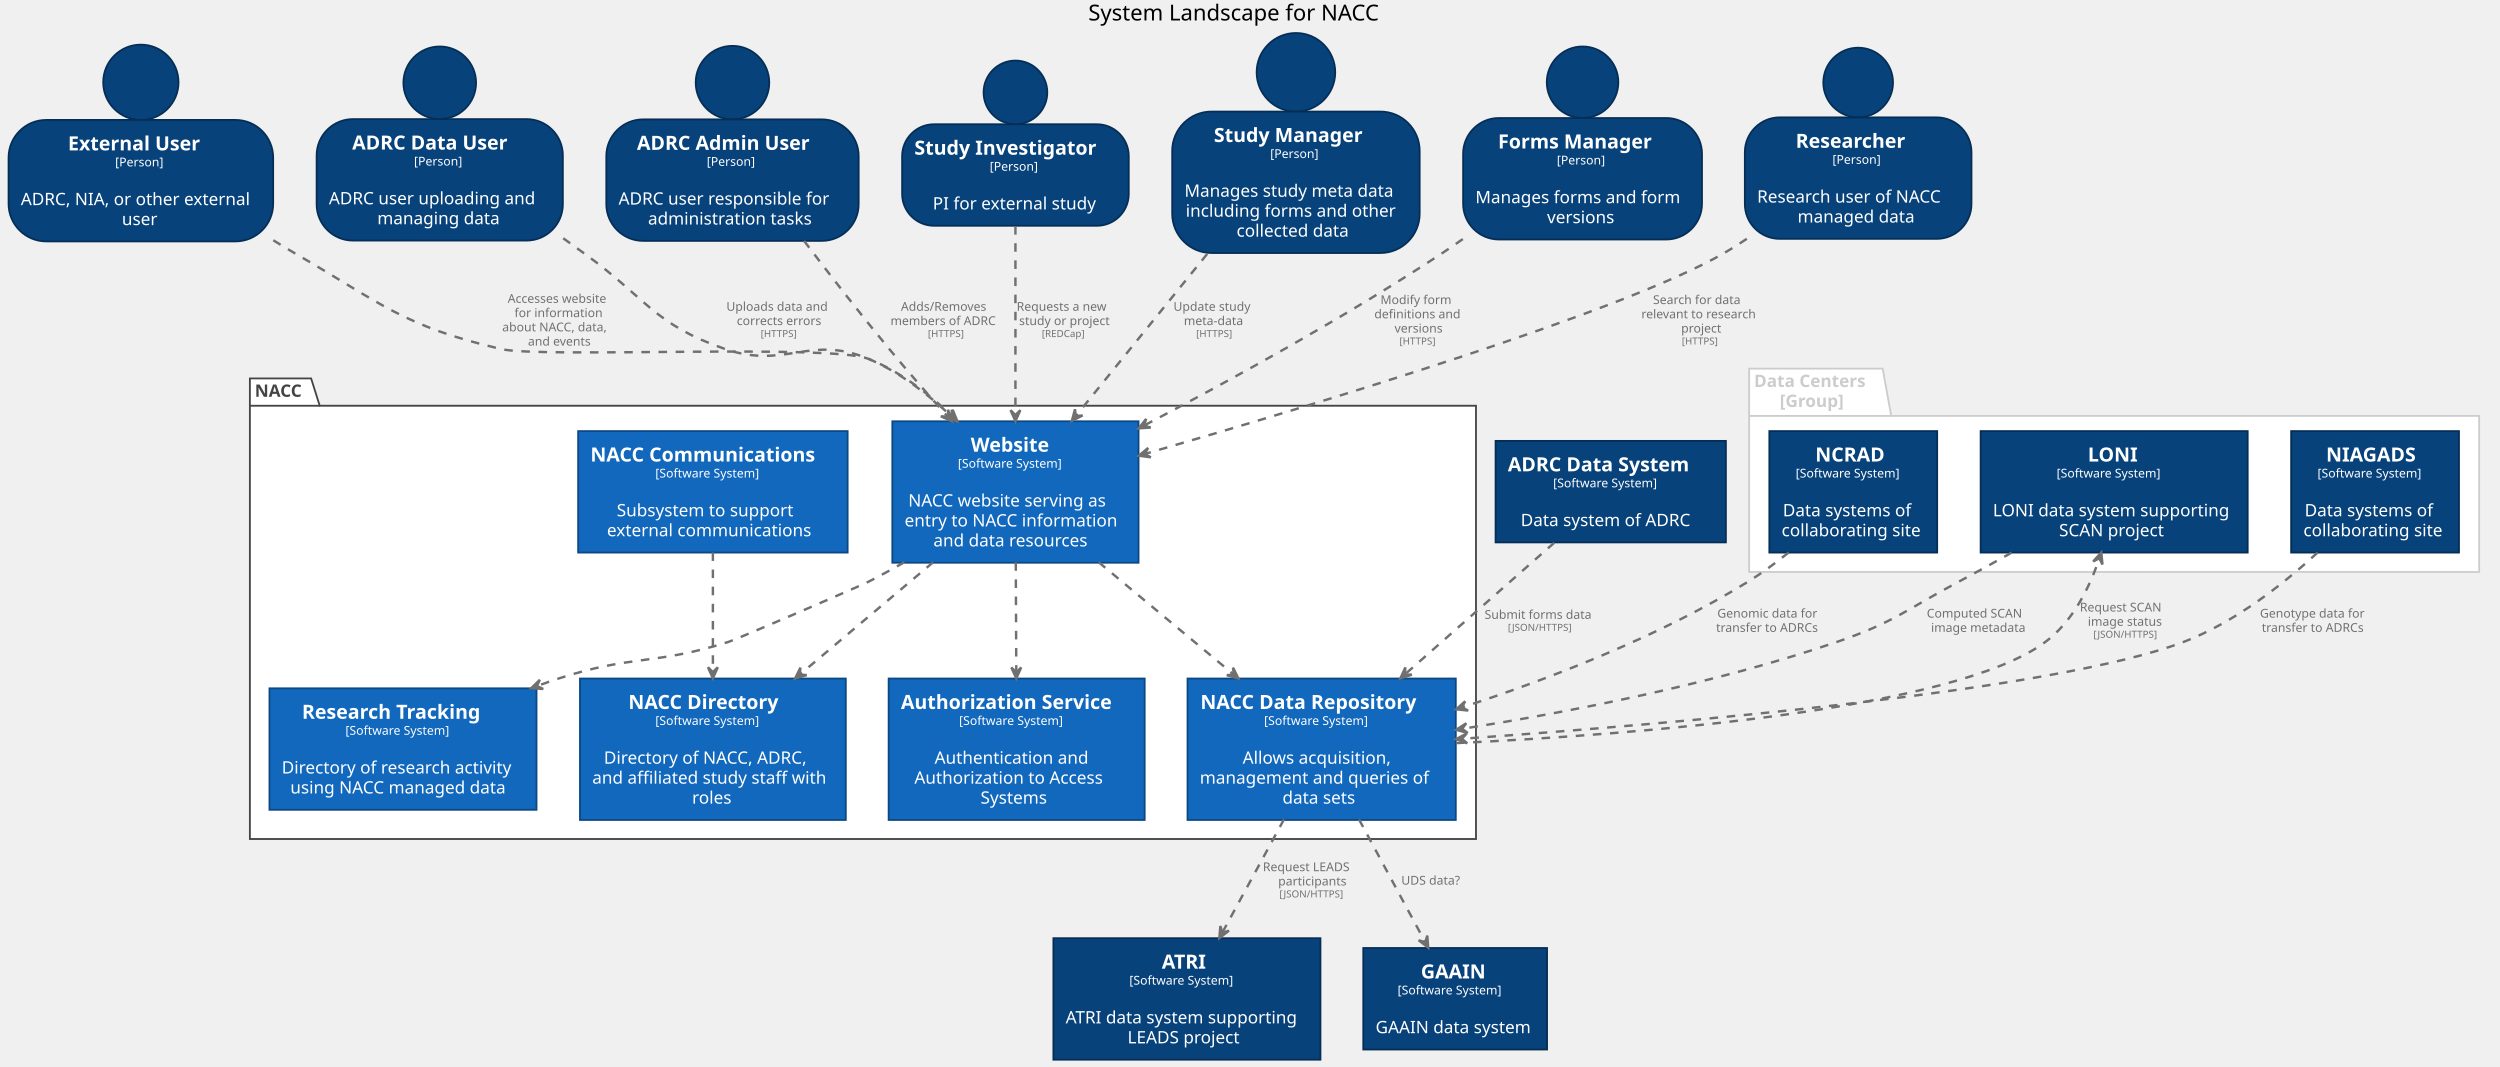
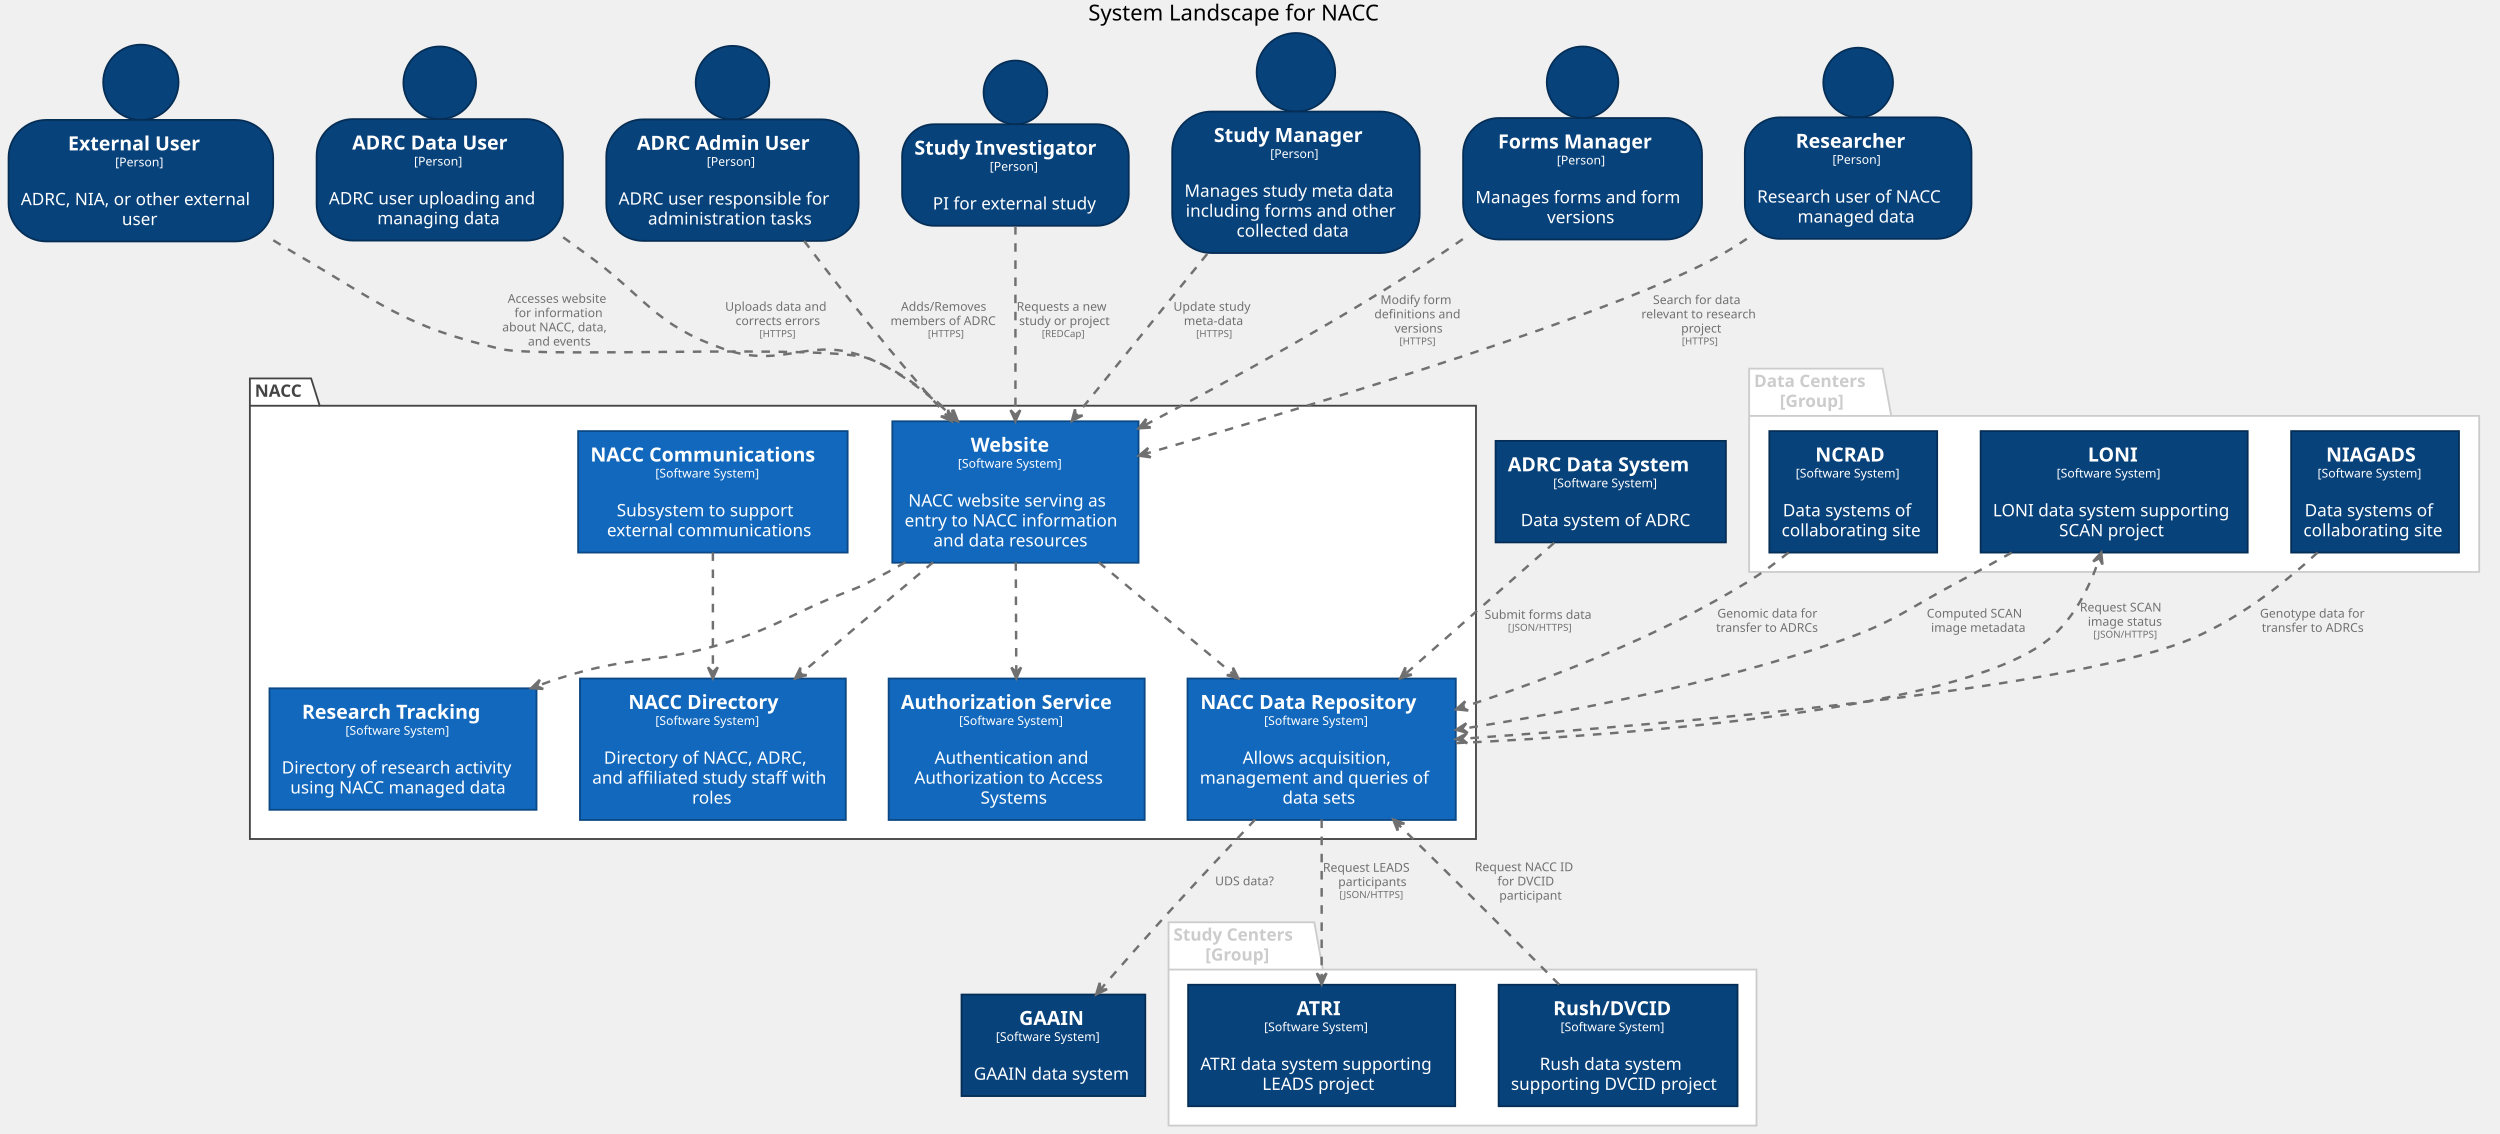
- <svg xmlns="http://www.w3.org/2000/svg" contentScriptType="application/ecmascript" contentStyleType="text/css" height="871px" preserveAspectRatio="none" style="width:2041px;height:871px;background:#FFFFFF;" version="1.1" viewBox="0 0 2041 871" width="2041px" zoomAndPan="magnify">
+ <svg xmlns="http://www.w3.org/2000/svg" contentScriptType="application/ecmascript" contentStyleType="text/css" height="925px" preserveAspectRatio="none" style="width:2041px;height:925px;background:#FFFFFF;" version="1.1" viewBox="0 0 2041 925" width="2041px" zoomAndPan="magnify">
  <defs />
  <g>
    <text fill="#000000" font-family="sans-serif" font-size="18" lengthAdjust="spacing" textLength="251" x="888.5" y="16.708">System Landscape for NACC</text>
    <polygon fill="#FFFFFF" points="204,308.953,254,308.953,261,331.25,1205,331.25,1205,684.953,204,684.953,204,308.953" style="stroke:#444444;stroke-width:1.5;" />
    <line style="stroke:#444444;stroke-width:1.5;" x1="204" x2="261" y1="331.25" y2="331.25" />
    <text fill="#444444" font-family="sans-serif" font-size="14" font-weight="bold" lengthAdjust="spacing" textLength="44" x="208" y="323.948">NACC</text>
    <polygon fill="#FFFFFF" points="1428,300.953,1537,300.953,1544,339.547,2024,339.547,2024,466.953,1428,466.953,1428,300.953" style="stroke:#CCCCCC;stroke-width:1.5;" />
    <line style="stroke:#CCCCCC;stroke-width:1.5;" x1="1428" x2="1544" y1="339.547" y2="339.547" />
    <text fill="#CCCCCC" font-family="sans-serif" font-size="14" font-weight="bold" lengthAdjust="spacing" textLength="103" x="1432" y="315.948">Data Centers</text>
    <text fill="#CCCCCC" font-family="sans-serif" font-size="14" font-weight="bold" lengthAdjust="spacing" textLength="61" x="1453" y="332.245">[Group]</text>
+     <polygon fill="#FFFFFF" points="954,752.953,1073,752.953,1080,791.547,1434,791.547,1434,918.953,954,918.953,954,752.953" style="stroke:#CCCCCC;stroke-width:1.5;" />
+     <line style="stroke:#CCCCCC;stroke-width:1.5;" x1="954" x2="1080" y1="791.547" y2="791.547" />
+     <text fill="#CCCCCC" font-family="sans-serif" font-size="14" font-weight="bold" lengthAdjust="spacing" textLength="113" x="958" y="767.948">Study Centers</text>
+     <text fill="#CCCCCC" font-family="sans-serif" font-size="14" font-weight="bold" lengthAdjust="spacing" textLength="61" x="984" y="784.245">[Group]</text>
    <rect fill="#1168BD" height="115.453" style="stroke:#0B4884;stroke-width:1.5;" width="209" x="725.5" y="553.953" />
    <text fill="#FFFFFF" font-family="sans-serif" font-size="16" font-weight="bold" lengthAdjust="spacing" textLength="189" x="735.5" y="578.805">Authorization Service</text>
    <text fill="#FFFFFF" font-family="sans-serif" font-size="10" lengthAdjust="spacing" textLength="94" x="783" y="591.86">[Software System]</text>
    <text fill="#FFFFFF" font-family="sans-serif" font-size="14" lengthAdjust="spacing" textLength="0" x="832" y="607.214" />
    <text fill="#FFFFFF" font-family="sans-serif" font-size="14" lengthAdjust="spacing" textLength="130" x="763" y="623.511">Authentication and</text>
    <text fill="#FFFFFF" font-family="sans-serif" font-size="14" lengthAdjust="spacing" textLength="163" x="746.5" y="639.808">Authorization to Access</text>
    <text fill="#FFFFFF" font-family="sans-serif" font-size="14" lengthAdjust="spacing" textLength="59" x="800.5" y="656.105">Systems</text>
    <rect fill="#1168BD" height="115.453" style="stroke:#0B4884;stroke-width:1.5;" width="219" x="969.5" y="553.953" />
    <text fill="#FFFFFF" font-family="sans-serif" font-size="16" font-weight="bold" lengthAdjust="spacing" textLength="198" x="980" y="578.805">NACC Data Repository</text>
    <text fill="#FFFFFF" font-family="sans-serif" font-size="10" lengthAdjust="spacing" textLength="94" x="1032" y="591.86">[Software System]</text>
    <text fill="#FFFFFF" font-family="sans-serif" font-size="14" lengthAdjust="spacing" textLength="0" x="1081" y="607.214" />
    <text fill="#FFFFFF" font-family="sans-serif" font-size="14" lengthAdjust="spacing" textLength="125" x="1014.5" y="623.511">Allows acquisition,</text>
    <text fill="#FFFFFF" font-family="sans-serif" font-size="14" lengthAdjust="spacing" textLength="195" x="979.5" y="639.808">management and queries of</text>
    <text fill="#FFFFFF" font-family="sans-serif" font-size="14" lengthAdjust="spacing" textLength="64" x="1047" y="656.105">data sets</text>
    <rect fill="#1168BD" height="115.453" style="stroke:#0B4884;stroke-width:1.5;" width="217" x="473.5" y="553.953" />
    <text fill="#FFFFFF" font-family="sans-serif" font-size="16" font-weight="bold" lengthAdjust="spacing" textLength="138" x="513" y="578.805">NACC Directory</text>
    <text fill="#FFFFFF" font-family="sans-serif" font-size="10" lengthAdjust="spacing" textLength="94" x="535" y="591.86">[Software System]</text>
    <text fill="#FFFFFF" font-family="sans-serif" font-size="14" lengthAdjust="spacing" textLength="0" x="584" y="607.214" />
    <text fill="#FFFFFF" font-family="sans-serif" font-size="14" lengthAdjust="spacing" textLength="174" x="493" y="623.511">Directory of NACC, ADRC,</text>
    <text fill="#FFFFFF" font-family="sans-serif" font-size="14" lengthAdjust="spacing" textLength="193" x="483.5" y="639.808">and affiliated study staff with</text>
    <text fill="#FFFFFF" font-family="sans-serif" font-size="14" lengthAdjust="spacing" textLength="34" x="565" y="656.105">roles</text>
    <rect fill="#1168BD" height="99.156" style="stroke:#0B4884;stroke-width:1.5;" width="220" x="472" y="351.953" />
    <text fill="#FFFFFF" font-family="sans-serif" font-size="16" font-weight="bold" lengthAdjust="spacing" textLength="200" x="482" y="376.805">NACC Communications</text>
    <text fill="#FFFFFF" font-family="sans-serif" font-size="10" lengthAdjust="spacing" textLength="94" x="535" y="389.86">[Software System]</text>
    <text fill="#FFFFFF" font-family="sans-serif" font-size="14" lengthAdjust="spacing" textLength="0" x="584" y="405.214" />
    <text fill="#FFFFFF" font-family="sans-serif" font-size="14" lengthAdjust="spacing" textLength="153" x="503.5" y="421.511">Subsystem to support</text>
    <text fill="#FFFFFF" font-family="sans-serif" font-size="14" lengthAdjust="spacing" textLength="173" x="495.5" y="437.808">external communications</text>
    <rect fill="#1168BD" height="99.156" style="stroke:#0B4884;stroke-width:1.5;" width="218" x="220" y="561.953" />
    <text fill="#FFFFFF" font-family="sans-serif" font-size="16" font-weight="bold" lengthAdjust="spacing" textLength="165" x="246.5" y="586.805">Research Tracking</text>
    <text fill="#FFFFFF" font-family="sans-serif" font-size="10" lengthAdjust="spacing" textLength="94" x="282" y="599.86">[Software System]</text>
    <text fill="#FFFFFF" font-family="sans-serif" font-size="14" lengthAdjust="spacing" textLength="0" x="331" y="615.214" />
    <text fill="#FFFFFF" font-family="sans-serif" font-size="14" lengthAdjust="spacing" textLength="194" x="230" y="631.511">Directory of research activity</text>
    <text fill="#FFFFFF" font-family="sans-serif" font-size="14" lengthAdjust="spacing" textLength="184" x="237" y="647.808">using NACC managed data</text>
    <rect fill="#1168BD" height="115.453" style="stroke:#0B4884;stroke-width:1.5;" width="201" x="728.5" y="343.953" />
    <text fill="#FFFFFF" font-family="sans-serif" font-size="16" font-weight="bold" lengthAdjust="spacing" textLength="73" x="792.5" y="368.805">Website</text>
    <text fill="#FFFFFF" font-family="sans-serif" font-size="10" lengthAdjust="spacing" textLength="94" x="782" y="381.86">[Software System]</text>
    <text fill="#FFFFFF" font-family="sans-serif" font-size="14" lengthAdjust="spacing" textLength="0" x="831" y="397.214" />
    <text fill="#FFFFFF" font-family="sans-serif" font-size="14" lengthAdjust="spacing" textLength="171" x="741.5" y="413.511">NACC website serving as</text>
    <text fill="#FFFFFF" font-family="sans-serif" font-size="14" lengthAdjust="spacing" textLength="177" x="738.5" y="429.808">entry to NACC information</text>
    <text fill="#FFFFFF" font-family="sans-serif" font-size="14" lengthAdjust="spacing" textLength="134" x="762" y="446.104">and data resources</text>
    <rect fill="#08427B" height="99.156" style="stroke:#052E56;stroke-width:1.5;" width="137" x="1444.5" y="351.953" />
    <text fill="#FFFFFF" font-family="sans-serif" font-size="16" font-weight="bold" lengthAdjust="spacing" textLength="62" x="1482" y="376.805">NCRAD</text>
    <text fill="#FFFFFF" font-family="sans-serif" font-size="10" lengthAdjust="spacing" textLength="94" x="1466" y="389.86">[Software System]</text>
    <text fill="#FFFFFF" font-family="sans-serif" font-size="14" lengthAdjust="spacing" textLength="0" x="1515" y="405.214" />
    <text fill="#FFFFFF" font-family="sans-serif" font-size="14" lengthAdjust="spacing" textLength="111" x="1455.5" y="421.511">Data systems of</text>
    <text fill="#FFFFFF" font-family="sans-serif" font-size="14" lengthAdjust="spacing" textLength="117" x="1454.5" y="437.808">collaborating site</text>
    <rect fill="#08427B" height="99.156" style="stroke:#052E56;stroke-width:1.5;" width="137" x="1870.5" y="351.953" />
    <text fill="#FFFFFF" font-family="sans-serif" font-size="16" font-weight="bold" lengthAdjust="spacing" textLength="80" x="1899" y="376.805">NIAGADS</text>
    <text fill="#FFFFFF" font-family="sans-serif" font-size="10" lengthAdjust="spacing" textLength="94" x="1892" y="389.86">[Software System]</text>
    <text fill="#FFFFFF" font-family="sans-serif" font-size="14" lengthAdjust="spacing" textLength="0" x="1941" y="405.214" />
    <text fill="#FFFFFF" font-family="sans-serif" font-size="14" lengthAdjust="spacing" textLength="111" x="1881.5" y="421.511">Data systems of</text>
    <text fill="#FFFFFF" font-family="sans-serif" font-size="14" lengthAdjust="spacing" textLength="117" x="1880.5" y="437.808">collaborating site</text>
    <rect fill="#08427B" height="99.156" style="stroke:#052E56;stroke-width:1.5;" width="218" x="1617" y="351.953" />
    <text fill="#FFFFFF" font-family="sans-serif" font-size="16" font-weight="bold" lengthAdjust="spacing" textLength="43" x="1704.5" y="376.805">LONI</text>
    <text fill="#FFFFFF" font-family="sans-serif" font-size="10" lengthAdjust="spacing" textLength="94" x="1679" y="389.86">[Software System]</text>
    <text fill="#FFFFFF" font-family="sans-serif" font-size="14" lengthAdjust="spacing" textLength="0" x="1728" y="405.214" />
    <text fill="#FFFFFF" font-family="sans-serif" font-size="14" lengthAdjust="spacing" textLength="198" x="1627" y="421.511">LONI data system supporting</text>
    <text fill="#FFFFFF" font-family="sans-serif" font-size="14" lengthAdjust="spacing" textLength="90" x="1681" y="437.808">SCAN project</text>
-     <rect fill="#08427B" height="99.156" style="stroke:#052E56;stroke-width:1.5;" width="218" x="860" y="765.953" />
-     <text fill="#FFFFFF" font-family="sans-serif" font-size="16" font-weight="bold" lengthAdjust="spacing" textLength="41" x="948.5" y="790.805">ATRI</text>
-     <text fill="#FFFFFF" font-family="sans-serif" font-size="10" lengthAdjust="spacing" textLength="94" x="922" y="803.86">[Software System]</text>
-     <text fill="#FFFFFF" font-family="sans-serif" font-size="14" lengthAdjust="spacing" textLength="0" x="971" y="819.214" />
-     <text fill="#FFFFFF" font-family="sans-serif" font-size="14" lengthAdjust="spacing" textLength="198" x="870" y="835.511">ATRI data system supporting</text>
-     <text fill="#FFFFFF" font-family="sans-serif" font-size="14" lengthAdjust="spacing" textLength="97" x="920.5" y="851.808">LEADS project</text>
-     <rect fill="#08427B" height="82.859" style="stroke:#052E56;stroke-width:1.5;" width="150" x="1113" y="773.953" />
-     <text fill="#FFFFFF" font-family="sans-serif" font-size="16" font-weight="bold" lengthAdjust="spacing" textLength="56" x="1160" y="798.805">GAAIN</text>
-     <text fill="#FFFFFF" font-family="sans-serif" font-size="10" lengthAdjust="spacing" textLength="94" x="1141" y="811.86">[Software System]</text>
-     <text fill="#FFFFFF" font-family="sans-serif" font-size="14" lengthAdjust="spacing" textLength="0" x="1190" y="827.214" />
-     <text fill="#FFFFFF" font-family="sans-serif" font-size="14" lengthAdjust="spacing" textLength="130" x="1123" y="843.511">GAAIN data system</text>
+     <rect fill="#08427B" height="99.156" style="stroke:#052E56;stroke-width:1.5;" width="218" x="970" y="803.953" />
+     <text fill="#FFFFFF" font-family="sans-serif" font-size="16" font-weight="bold" lengthAdjust="spacing" textLength="41" x="1058.5" y="828.805">ATRI</text>
+     <text fill="#FFFFFF" font-family="sans-serif" font-size="10" lengthAdjust="spacing" textLength="94" x="1032" y="841.86">[Software System]</text>
+     <text fill="#FFFFFF" font-family="sans-serif" font-size="14" lengthAdjust="spacing" textLength="0" x="1081" y="857.214" />
+     <text fill="#FFFFFF" font-family="sans-serif" font-size="14" lengthAdjust="spacing" textLength="198" x="980" y="873.511">ATRI data system supporting</text>
+     <text fill="#FFFFFF" font-family="sans-serif" font-size="14" lengthAdjust="spacing" textLength="97" x="1030.5" y="889.808">LEADS project</text>
+     <rect fill="#08427B" height="99.156" style="stroke:#052E56;stroke-width:1.5;" width="195" x="1223.5" y="803.953" />
+     <text fill="#FFFFFF" font-family="sans-serif" font-size="16" font-weight="bold" lengthAdjust="spacing" textLength="106" x="1268" y="828.805">Rush/DVCID</text>
+     <text fill="#FFFFFF" font-family="sans-serif" font-size="10" lengthAdjust="spacing" textLength="94" x="1274" y="841.86">[Software System]</text>
+     <text fill="#FFFFFF" font-family="sans-serif" font-size="14" lengthAdjust="spacing" textLength="0" x="1323" y="857.214" />
+     <text fill="#FFFFFF" font-family="sans-serif" font-size="14" lengthAdjust="spacing" textLength="124" x="1257" y="873.511">Rush data system</text>
+     <text fill="#FFFFFF" font-family="sans-serif" font-size="14" lengthAdjust="spacing" textLength="175" x="1233.5" y="889.808">supporting DVCID project</text>
+     <rect fill="#08427B" height="82.859" style="stroke:#052E56;stroke-width:1.5;" width="150" x="785" y="811.953" />
+     <text fill="#FFFFFF" font-family="sans-serif" font-size="16" font-weight="bold" lengthAdjust="spacing" textLength="56" x="832" y="836.805">GAAIN</text>
+     <text fill="#FFFFFF" font-family="sans-serif" font-size="10" lengthAdjust="spacing" textLength="94" x="813" y="849.86">[Software System]</text>
+     <text fill="#FFFFFF" font-family="sans-serif" font-size="14" lengthAdjust="spacing" textLength="0" x="862" y="865.214" />
+     <text fill="#FFFFFF" font-family="sans-serif" font-size="14" lengthAdjust="spacing" textLength="130" x="795" y="881.511">GAAIN data system</text>
    <ellipse cx="115" cy="67.186" fill="#08427B" rx="30.733" ry="30.733" style="stroke:#052E56;stroke-width:1.5;" />
    <rect fill="#08427B" height="99.156" rx="30.733" ry="30.733" style="stroke:#052E56;stroke-width:1.5;" width="216" x="7" y="97.919" />
    <text fill="#FFFFFF" font-family="sans-serif" font-size="16" font-weight="bold" lengthAdjust="spacing" textLength="119" x="55.5" y="122.771">External User</text>
    <text fill="#FFFFFF" font-family="sans-serif" font-size="10" lengthAdjust="spacing" textLength="42" x="94" y="135.827">[Person]</text>
    <text fill="#FFFFFF" font-family="sans-serif" font-size="14" lengthAdjust="spacing" textLength="0" x="117" y="151.18" />
    <text fill="#FFFFFF" font-family="sans-serif" font-size="14" lengthAdjust="spacing" textLength="192" x="17" y="167.477">ADRC, NIA, or other external</text>
    <text fill="#FFFFFF" font-family="sans-serif" font-size="14" lengthAdjust="spacing" textLength="31" x="99.5" y="183.774">user</text>
    <ellipse cx="359" cy="67.6" fill="#08427B" rx="29.647" ry="29.647" style="stroke:#052E56;stroke-width:1.5;" />
    <rect fill="#08427B" height="99.156" rx="29.647" ry="29.647" style="stroke:#052E56;stroke-width:1.5;" width="201" x="258.5" y="97.247" />
    <text fill="#FFFFFF" font-family="sans-serif" font-size="16" font-weight="bold" lengthAdjust="spacing" textLength="143" x="287.5" y="122.098">ADRC Data User</text>
    <text fill="#FFFFFF" font-family="sans-serif" font-size="10" lengthAdjust="spacing" textLength="42" x="338" y="135.154">[Person]</text>
    <text fill="#FFFFFF" font-family="sans-serif" font-size="14" lengthAdjust="spacing" textLength="0" x="361" y="150.507" />
    <text fill="#FFFFFF" font-family="sans-serif" font-size="14" lengthAdjust="spacing" textLength="177" x="268.5" y="166.804">ADRC user uploading and</text>
    <text fill="#FFFFFF" font-family="sans-serif" font-size="14" lengthAdjust="spacing" textLength="102" x="308" y="183.101">managing data</text>
    <ellipse cx="598" cy="67.466" fill="#08427B" rx="30.013" ry="30.013" style="stroke:#052E56;stroke-width:1.5;" />
    <rect fill="#08427B" height="99.156" rx="30.013" ry="30.013" style="stroke:#052E56;stroke-width:1.5;" width="206" x="495" y="97.48" />
    <text fill="#FFFFFF" font-family="sans-serif" font-size="16" font-weight="bold" lengthAdjust="spacing" textLength="156" x="520" y="122.331">ADRC Admin User</text>
    <text fill="#FFFFFF" font-family="sans-serif" font-size="10" lengthAdjust="spacing" textLength="42" x="577" y="135.387">[Person]</text>
    <text fill="#FFFFFF" font-family="sans-serif" font-size="14" lengthAdjust="spacing" textLength="0" x="600" y="150.74" />
    <text fill="#FFFFFF" font-family="sans-serif" font-size="14" lengthAdjust="spacing" textLength="182" x="505" y="167.037">ADRC user responsible for</text>
    <text fill="#FFFFFF" font-family="sans-serif" font-size="14" lengthAdjust="spacing" textLength="138" x="529" y="183.334">administration tasks</text>
    <ellipse cx="829" cy="75.453" fill="#08427B" rx="26" ry="26" style="stroke:#052E56;stroke-width:1.5;" />
    <rect fill="#08427B" height="82.859" rx="26" ry="26" style="stroke:#052E56;stroke-width:1.5;" width="185" x="736.5" y="101.453" />
    <text fill="#FFFFFF" font-family="sans-serif" font-size="16" font-weight="bold" lengthAdjust="spacing" textLength="165" x="746.5" y="126.305">Study Investigator</text>
    <text fill="#FFFFFF" font-family="sans-serif" font-size="10" lengthAdjust="spacing" textLength="42" x="808" y="139.361">[Person]</text>
    <text fill="#FFFFFF" font-family="sans-serif" font-size="14" lengthAdjust="spacing" textLength="0" x="831" y="154.714" />
    <text fill="#FFFFFF" font-family="sans-serif" font-size="14" lengthAdjust="spacing" textLength="135" x="761.5" y="171.011">PI for external study</text>
    <ellipse cx="1058" cy="59.023" fill="#08427B" rx="32.07" ry="32.07" style="stroke:#052E56;stroke-width:1.5;" />
    <rect fill="#08427B" height="115.453" rx="32.07" ry="32.07" style="stroke:#052E56;stroke-width:1.5;" width="202" x="957" y="91.093" />
    <text fill="#FFFFFF" font-family="sans-serif" font-size="16" font-weight="bold" lengthAdjust="spacing" textLength="134" x="991" y="115.945">Study Manager</text>
    <text fill="#FFFFFF" font-family="sans-serif" font-size="10" lengthAdjust="spacing" textLength="42" x="1037" y="129">[Person]</text>
    <text fill="#FFFFFF" font-family="sans-serif" font-size="14" lengthAdjust="spacing" textLength="0" x="1060" y="144.354" />
    <text fill="#FFFFFF" font-family="sans-serif" font-size="14" lengthAdjust="spacing" textLength="178" x="967" y="160.651">Manages study meta data</text>
    <text fill="#FFFFFF" font-family="sans-serif" font-size="14" lengthAdjust="spacing" textLength="176" x="968" y="176.947">including forms and other</text>
    <text fill="#FFFFFF" font-family="sans-serif" font-size="14" lengthAdjust="spacing" textLength="97" x="1009.5" y="193.244">collected data</text>
    <ellipse cx="1292" cy="67.154" fill="#08427B" rx="29.201" ry="29.201" style="stroke:#052E56;stroke-width:1.5;" />
    <rect fill="#08427B" height="99.156" rx="29.201" ry="29.201" style="stroke:#052E56;stroke-width:1.5;" width="195" x="1194.5" y="96.355" />
    <text fill="#FFFFFF" font-family="sans-serif" font-size="16" font-weight="bold" lengthAdjust="spacing" textLength="138" x="1223" y="121.207">Forms Manager</text>
    <text fill="#FFFFFF" font-family="sans-serif" font-size="10" lengthAdjust="spacing" textLength="42" x="1271" y="134.262">[Person]</text>
    <text fill="#FFFFFF" font-family="sans-serif" font-size="14" lengthAdjust="spacing" textLength="0" x="1294" y="149.616" />
    <text fill="#FFFFFF" font-family="sans-serif" font-size="14" lengthAdjust="spacing" textLength="171" x="1204.5" y="165.913">Manages forms and form</text>
    <text fill="#FFFFFF" font-family="sans-serif" font-size="14" lengthAdjust="spacing" textLength="58" x="1263" y="182.209">versions</text>
    <ellipse cx="1517" cy="67.395" fill="#08427B" rx="28.442" ry="28.442" style="stroke:#052E56;stroke-width:1.5;" />
    <rect fill="#08427B" height="99.156" rx="28.442" ry="28.442" style="stroke:#052E56;stroke-width:1.5;" width="185" x="1424.5" y="95.838" />
    <text fill="#FFFFFF" font-family="sans-serif" font-size="16" font-weight="bold" lengthAdjust="spacing" textLength="102" x="1466" y="120.689">Researcher</text>
    <text fill="#FFFFFF" font-family="sans-serif" font-size="10" lengthAdjust="spacing" textLength="42" x="1496" y="133.745">[Person]</text>
    <text fill="#FFFFFF" font-family="sans-serif" font-size="14" lengthAdjust="spacing" textLength="0" x="1519" y="149.099" />
    <text fill="#FFFFFF" font-family="sans-serif" font-size="14" lengthAdjust="spacing" textLength="161" x="1434.5" y="165.395">Research user of NACC</text>
    <text fill="#FFFFFF" font-family="sans-serif" font-size="14" lengthAdjust="spacing" textLength="99" x="1467.5" y="181.692">managed data</text>
    <rect fill="#08427B" height="82.859" style="stroke:#052E56;stroke-width:1.5;" width="188" x="1221" y="359.953" />
    <text fill="#FFFFFF" font-family="sans-serif" font-size="16" font-weight="bold" lengthAdjust="spacing" textLength="168" x="1231" y="384.805">ADRC Data System</text>
    <text fill="#FFFFFF" font-family="sans-serif" font-size="10" lengthAdjust="spacing" textLength="94" x="1268" y="397.86">[Software System]</text>
    <text fill="#FFFFFF" font-family="sans-serif" font-size="14" lengthAdjust="spacing" textLength="0" x="1317" y="413.214" />
    <text fill="#FFFFFF" font-family="sans-serif" font-size="14" lengthAdjust="spacing" textLength="147" x="1241.5" y="429.511">Data system of ADRC</text>
    <path d="M1642.36,451.123 C1627.98,459.233 1613.12,467.433 1599,474.953 C1555.66,498.023 1546.43,507.993 1500,523.953 C1399.16,558.623 1279.72,581.533 1193.86,595.023 " fill="none" id="LONI-to-NACCDataRepository" style="stroke:#707070;stroke-width:2.0;stroke-dasharray:7.0,7.0;" />
    <polygon fill="#707070" points="1188.77,595.813,1198.279,598.378,1193.71,595.042,1197.045,590.473,1188.77,595.813" style="stroke:#707070;stroke-width:2.0;" />
    <text fill="#707070" font-family="sans-serif" font-size="10" lengthAdjust="spacing" textLength="85" x="1573" y="504.235">Computed SCAN</text>
    <text fill="#707070" font-family="sans-serif" font-size="10" lengthAdjust="spacing" textLength="81" x="1576.5" y="515.876">image metadata</text>
    <path d="M1188.63,606.693 C1338.15,599.543 1595.94,579.343 1670,523.953 C1691.97,507.523 1705.59,480.383 1713.89,455.923 " fill="none" id="NACCDataRepository-to-LONI" style="stroke:#707070;stroke-width:2.0;stroke-dasharray:7.0,7.0;" />
    <polygon fill="#707070" points="1715.47,451.063,1708.862,458.366,1713.91,455.814,1716.463,460.862,1715.47,451.063" style="stroke:#707070;stroke-width:2.0;" />
    <text fill="#707070" font-family="sans-serif" font-size="10" lengthAdjust="spacing" textLength="73" x="1698" y="499.235">Request SCAN</text>
    <text fill="#707070" font-family="sans-serif" font-size="10" lengthAdjust="spacing" textLength="63" x="1704.5" y="510.876">image status</text>
    <text fill="#707070" font-family="sans-serif" font-size="8" lengthAdjust="spacing" textLength="54" x="1709" y="520.66">[JSON/HTTPS]</text>
-     <path d="M1048.21,668.993 C1032.47,697.903 1013.41,732.893 997.94,761.313 " fill="none" id="NACCDataRepository-to-ATRI" style="stroke:#707070;stroke-width:2.0;stroke-dasharray:7.0,7.0;" />
-     <polygon fill="#707070" points="995.49,765.813,1003.319,759.838,997.89,761.427,996.302,755.998,995.49,765.813" style="stroke:#707070;stroke-width:2.0;" />
-     <text fill="#707070" font-family="sans-serif" font-size="10" lengthAdjust="spacing" textLength="78" x="1031" y="711.235">Request LEADS</text>
-     <text fill="#707070" font-family="sans-serif" font-size="10" lengthAdjust="spacing" textLength="56" x="1043.5" y="722.876">participants</text>
-     <text fill="#707070" font-family="sans-serif" font-size="8" lengthAdjust="spacing" textLength="54" x="1044.5" y="732.66">[JSON/HTTPS]</text>
-     <path d="M1109.51,668.993 C1126.55,700.563 1147.49,739.383 1163.46,768.973 " fill="none" id="NACCDataRepository-to-GAAIN" style="stroke:#707070;stroke-width:2.0;stroke-dasharray:7.0,7.0;" />
-     <polygon fill="#707070" points="1165.98,773.643,1165.231,763.823,1163.608,769.242,1158.189,767.618,1165.98,773.643" style="stroke:#707070;stroke-width:2.0;" />
-     <text fill="#707070" font-family="sans-serif" font-size="10" lengthAdjust="spacing" textLength="53" x="1144" y="722.235">UDS data?</text>
+     <path d="M1079,669.023 C1079,708.153 1079,759.903 1079,798.453 " fill="none" id="NACCDataRepository-to-ATRI" style="stroke:#707070;stroke-width:2.0;stroke-dasharray:7.0,7.0;" />
+     <polygon fill="#707070" points="1079,803.563,1083,794.563,1079,798.563,1075,794.563,1079,803.563" style="stroke:#707070;stroke-width:2.0;" />
+     <text fill="#707070" font-family="sans-serif" font-size="10" lengthAdjust="spacing" textLength="78" x="1080" y="711.735">Request LEADS</text>
+     <text fill="#707070" font-family="sans-serif" font-size="10" lengthAdjust="spacing" textLength="56" x="1092.5" y="723.376">participants</text>
+     <text fill="#707070" font-family="sans-serif" font-size="8" lengthAdjust="spacing" textLength="54" x="1093.5" y="733.16">[JSON/HTTPS]</text>
+     <path d="M1272.91,803.823 C1243.34,774.013 1204.61,735.143 1170,700.953 C1160.73,691.793 1150.88,682.143 1141.22,672.713 " fill="none" id="RushDVCID-to-NACCDataRepository" style="stroke:#707070;stroke-width:2.0;stroke-dasharray:7.0,7.0;" />
+     <polygon fill="#707070" points="1137.39,668.973,1141.018,678.129,1140.961,672.473,1146.618,672.416,1137.39,668.973" style="stroke:#707070;stroke-width:2.0;" />
+     <text fill="#707070" font-family="sans-serif" font-size="10" lengthAdjust="spacing" textLength="88" x="1204" y="711.235">Request NACC ID</text>
+     <text fill="#707070" font-family="sans-serif" font-size="10" lengthAdjust="spacing" textLength="51" x="1222.5" y="722.876">for DVCID</text>
+     <text fill="#707070" font-family="sans-serif" font-size="10" lengthAdjust="spacing" textLength="51" x="1224" y="734.517">participant</text>
+     <path d="M1024.69,669.083 C1002.56,692.393 976.86,719.793 954,744.953 C935.4,765.423 915.16,788.473 898.24,807.963 " fill="none" id="NACCDataRepository-to-GAAIN" style="stroke:#707070;stroke-width:2.0;stroke-dasharray:7.0,7.0;" />
+     <polygon fill="#707070" points="894.91,811.803,903.829,807.625,898.186,808.026,897.786,802.383,894.91,811.803" style="stroke:#707070;stroke-width:2.0;" />
+     <text fill="#707070" font-family="sans-serif" font-size="10" lengthAdjust="spacing" textLength="53" x="992" y="722.735">UDS data?</text>
    <path d="M582,450.953 C582,480.003 582,517.233 582,548.403 " fill="none" id="NACCCommunications-to-NACCDirectory" style="stroke:#707070;stroke-width:2.0;stroke-dasharray:7.0,7.0;" />
    <polygon fill="#707070" points="582,553.753,586,544.753,582,548.753,578,544.753,582,553.753" style="stroke:#707070;stroke-width:2.0;" />
    <text fill="#000000" font-family="sans-serif" font-size="10" lengthAdjust="spacing" textLength="0" x="586" y="510.235" />
    <path d="M829.27,459.013 C829.41,486.763 829.57,520.243 829.7,548.653 " fill="none" id="Website-to-AuthorizationService" style="stroke:#707070;stroke-width:2.0;stroke-dasharray:7.0,7.0;" />
    <polygon fill="#707070" points="829.73,553.903,833.678,544.88,829.701,548.903,825.679,544.926,829.73,553.903" style="stroke:#707070;stroke-width:2.0;" />
    <text fill="#000000" font-family="sans-serif" font-size="10" lengthAdjust="spacing" textLength="0" x="833" y="510.235" />
    <path d="M761.83,459.013 C728.2,487.333 687.47,521.633 653.29,550.423 " fill="none" id="Website-to-NACCDirectory" style="stroke:#707070;stroke-width:2.0;stroke-dasharray:7.0,7.0;" />
    <polygon fill="#707070" points="649.15,553.903,658.609,551.159,652.972,550.68,653.452,545.043,649.15,553.903" style="stroke:#707070;stroke-width:2.0;" />
-     <text fill="#000000" font-family="sans-serif" font-size="10" lengthAdjust="spacing" textLength="0" x="725" y="510.235" />
+     <text fill="#000000" font-family="sans-serif" font-size="10" lengthAdjust="spacing" textLength="0" x="724" y="510.235" />
    <path d="M896.98,459.013 C931.02,487.333 972.24,521.633 1006.84,550.423 " fill="none" id="Website-to-NACCDataRepository" style="stroke:#707070;stroke-width:2.0;stroke-dasharray:7.0,7.0;" />
    <polygon fill="#707070" points="1011.03,553.903,1006.673,545.07,1007.188,550.704,1001.554,551.218,1011.03,553.903" style="stroke:#707070;stroke-width:2.0;" />
    <text fill="#000000" font-family="sans-serif" font-size="10" lengthAdjust="spacing" textLength="0" x="972" y="510.235" />
-     <path d="M738.34,459.003 C728.54,464.583 718.63,470.003 709,474.953 C702.87,478.103 601.57,521.853 595,523.953 C534.8,543.193 516.08,534.333 456,553.953 C450.26,555.823 444.44,557.873 438.59,560.043 " fill="none" id="Website-to-ResearchTracking" style="stroke:#707070;stroke-width:2.0;stroke-dasharray:7.0,7.0;" />
+     <path d="M739.15,459.073 C729.42,464.643 719.58,470.033 710,474.953 C695.83,482.233 691.66,482.713 677,488.953 C640.54,504.473 632.76,511.943 595,523.953 C534.77,543.113 516.08,534.333 456,553.953 C450.26,555.823 444.44,557.873 438.59,560.043 " fill="none" id="Website-to-ResearchTracking" style="stroke:#707070;stroke-width:2.0;stroke-dasharray:7.0,7.0;" />
    <polygon fill="#707070" points="433.68,561.883,443.512,562.468,438.362,560.128,440.702,554.978,433.68,561.883" style="stroke:#707070;stroke-width:2.0;" />
-     <text fill="#000000" font-family="sans-serif" font-size="10" lengthAdjust="spacing" textLength="0" x="682" y="510.235" />
-     <path d="M223.12,196.153 C229.11,199.903 235.09,203.533 241,206.953 C312.24,248.203 328.86,266.133 409,284.953 C441.46,292.573 678.02,280.633 709,292.953 C734.58,303.133 758.24,321.373 777.66,339.983 " fill="none" id="ExternalUser-to-Website" style="stroke:#707070;stroke-width:2.0;stroke-dasharray:7.0,7.0;" />
-     <polygon fill="#707070" points="781.49,343.703,777.825,334.562,777.905,340.218,772.249,340.298,781.49,343.703" style="stroke:#707070;stroke-width:2.0;" />
+     <text fill="#000000" font-family="sans-serif" font-size="10" lengthAdjust="spacing" textLength="0" x="681" y="510.235" />
+     <path d="M223.12,196.153 C229.11,199.903 235.09,203.533 241,206.953 C312.24,248.203 328.86,266.133 409,284.953 C441.57,292.603 678.94,280.523 710,292.953 C735.44,303.133 758.92,321.383 778.17,339.983 " fill="none" id="ExternalUser-to-Website" style="stroke:#707070;stroke-width:2.0;stroke-dasharray:7.0,7.0;" />
+     <polygon fill="#707070" points="781.96,343.703,778.332,334.547,778.389,340.204,772.732,340.261,781.96,343.703" style="stroke:#707070;stroke-width:2.0;" />
    <text fill="#707070" font-family="sans-serif" font-size="10" lengthAdjust="spacing" textLength="84" x="414.5" y="247.235">Accesses website</text>
    <text fill="#707070" font-family="sans-serif" font-size="10" lengthAdjust="spacing" textLength="73" x="420" y="258.876">for information</text>
    <text fill="#707070" font-family="sans-serif" font-size="10" lengthAdjust="spacing" textLength="93" x="410" y="270.517">about NACC, data,</text>
    <text fill="#707070" font-family="sans-serif" font-size="10" lengthAdjust="spacing" textLength="54" x="431" y="282.157">and events</text>
-     <path d="M459.81,194.513 C465.61,198.753 471.37,202.923 477,206.953 C527.22,242.893 533.62,264.813 592,284.953 C641.27,301.943 660.98,272.683 709,292.953 C734.12,303.553 757.52,321.673 776.85,340.053 " fill="none" id="ADRCDataUser-to-Website" style="stroke:#707070;stroke-width:2.0;stroke-dasharray:7.0,7.0;" />
-     <polygon fill="#707070" points="780.67,343.723,776.968,334.596,777.071,340.252,771.415,340.355,780.67,343.723" style="stroke:#707070;stroke-width:2.0;" />
-     <text fill="#707070" font-family="sans-serif" font-size="10" lengthAdjust="spacing" textLength="85" x="593" y="253.735">Uploads data and</text>
-     <text fill="#707070" font-family="sans-serif" font-size="10" lengthAdjust="spacing" textLength="71" x="601.5" y="265.376">corrects errors</text>
-     <text fill="#707070" font-family="sans-serif" font-size="8" lengthAdjust="spacing" textLength="32" x="621" y="275.16">[HTTPS]</text>
+     <path d="M459.76,193.723 C465.91,198.223 472.03,202.663 478,206.953 C527.55,242.563 533.38,264.853 591,284.953 C641.05,302.413 661.19,272.263 710,292.953 C734.99,303.543 758.21,321.663 777.38,340.033 " fill="none" id="ADRCDataUser-to-Website" style="stroke:#707070;stroke-width:2.0;stroke-dasharray:7.0,7.0;" />
+     <polygon fill="#707070" points="781.16,343.713,777.495,334.572,777.575,340.228,771.918,340.308,781.16,343.713" style="stroke:#707070;stroke-width:2.0;" />
+     <text fill="#707070" font-family="sans-serif" font-size="10" lengthAdjust="spacing" textLength="85" x="592" y="253.735">Uploads data and</text>
+     <text fill="#707070" font-family="sans-serif" font-size="10" lengthAdjust="spacing" textLength="71" x="600.5" y="265.376">corrects errors</text>
+     <text fill="#707070" font-family="sans-serif" font-size="8" lengthAdjust="spacing" textLength="32" x="620" y="275.16">[HTTPS]</text>
    <path d="M656.41,196.633 C677.85,224.853 702.6,256.663 726,284.953 C741.05,303.143 757.89,322.453 773.54,339.963 " fill="none" id="ADRCAdminUser-to-Website" style="stroke:#707070;stroke-width:2.0;stroke-dasharray:7.0,7.0;" />
    <polygon fill="#707070" points="777.07,343.903,774.04,334.532,773.732,340.18,768.084,339.872,777.07,343.903" style="stroke:#707070;stroke-width:2.0;" />
    <text fill="#707070" font-family="sans-serif" font-size="10" lengthAdjust="spacing" textLength="73" x="735.5" y="253.735">Adds/Removes</text>
    <text fill="#707070" font-family="sans-serif" font-size="10" lengthAdjust="spacing" textLength="93" x="727" y="265.376">members of ADRC</text>
    <text fill="#707070" font-family="sans-serif" font-size="8" lengthAdjust="spacing" textLength="32" x="757.5" y="275.16">[HTTPS]</text>
    <path d="M829,184.543 C829,231.193 829,293.093 829,338.643 " fill="none" id="StudyInvestigator-to-Website" style="stroke:#707070;stroke-width:2.0;stroke-dasharray:7.0,7.0;" />
    <polygon fill="#707070" points="829,343.843,833,334.843,829,338.843,825,334.843,829,343.843" style="stroke:#707070;stroke-width:2.0;" />
    <text fill="#707070" font-family="sans-serif" font-size="10" lengthAdjust="spacing" textLength="77" x="830" y="253.735">Requests a new</text>
    <text fill="#707070" font-family="sans-serif" font-size="10" lengthAdjust="spacing" textLength="76" x="832" y="265.376">study or project</text>
    <text fill="#707070" font-family="sans-serif" font-size="8" lengthAdjust="spacing" textLength="39" x="850.5" y="275.16">[REDCap]</text>
    <path d="M985.54,207.333 C950.65,250.383 909.71,300.893 878.44,339.453 " fill="none" id="StudyManager-to-Website" style="stroke:#707070;stroke-width:2.0;stroke-dasharray:7.0,7.0;" />
    <polygon fill="#707070" points="875.07,343.623,883.848,339.157,878.221,339.741,877.637,334.115,875.07,343.623" style="stroke:#707070;stroke-width:2.0;" />
    <text fill="#707070" font-family="sans-serif" font-size="10" lengthAdjust="spacing" textLength="66" x="958" y="253.735">Update study</text>
    <text fill="#707070" font-family="sans-serif" font-size="10" lengthAdjust="spacing" textLength="52" x="966.5" y="265.376">meta-data</text>
    <text fill="#707070" font-family="sans-serif" font-size="8" lengthAdjust="spacing" textLength="32" x="976.5" y="275.16">[HTTPS]</text>
    <path d="M1194.23,195.183 C1188.46,199.253 1182.69,203.203 1177,206.953 C1098.23,258.903 1004.52,310.473 934.2,347.293 " fill="none" id="FormsManager-to-Website" style="stroke:#707070;stroke-width:2.0;stroke-dasharray:7.0,7.0;" />
    <polygon fill="#707070" points="929.6,349.693,939.429,349.07,934.031,347.377,935.724,341.98,929.6,349.693" style="stroke:#707070;stroke-width:2.0;" />
    <text fill="#707070" font-family="sans-serif" font-size="10" lengthAdjust="spacing" textLength="60" x="1127" y="248.235">Modify form</text>
    <text fill="#707070" font-family="sans-serif" font-size="10" lengthAdjust="spacing" textLength="70" x="1122" y="259.876">definitions and</text>
    <text fill="#707070" font-family="sans-serif" font-size="10" lengthAdjust="spacing" textLength="40" x="1138.5" y="271.517">versions</text>
    <text fill="#707070" font-family="sans-serif" font-size="8" lengthAdjust="spacing" textLength="32" x="1142.5" y="281.301">[HTTPS]</text>
    <path d="M1426.1,194.963 C1419.78,199.223 1413.38,203.273 1407,206.953 C1325.48,254.013 1078.16,329.103 934.83,370.543 " fill="none" id="Researcher-to-Website" style="stroke:#707070;stroke-width:2.0;stroke-dasharray:7.0,7.0;" />
    <polygon fill="#707070" points="929.77,372.003,939.525,373.358,934.575,370.62,937.312,365.67,929.77,372.003" style="stroke:#707070;stroke-width:2.0;" />
    <text fill="#707070" font-family="sans-serif" font-size="10" lengthAdjust="spacing" textLength="76" x="1349.5" y="248.235">Search for data</text>
    <text fill="#707070" font-family="sans-serif" font-size="10" lengthAdjust="spacing" textLength="98" x="1340" y="259.876">relevant to research</text>
    <text fill="#707070" font-family="sans-serif" font-size="10" lengthAdjust="spacing" textLength="33" x="1372.5" y="271.517">project</text>
    <text fill="#707070" font-family="sans-serif" font-size="8" lengthAdjust="spacing" textLength="32" x="1373" y="281.301">[HTTPS]</text>
    <path d="M1268.94,443.053 C1234.24,473.633 1186.13,516.033 1147.01,550.513 " fill="none" id="ADRCDataSystem-to-NACCDataRepository" style="stroke:#707070;stroke-width:2.0;stroke-dasharray:7.0,7.0;" />
    <polygon fill="#707070" points="1143.25,553.823,1152.64,550.851,1146.993,550.508,1147.336,544.862,1143.25,553.823" style="stroke:#707070;stroke-width:2.0;" />
    <text fill="#707070" font-family="sans-serif" font-size="10" lengthAdjust="spacing" textLength="92" x="1212" y="505.235">Submit forms data</text>
    <text fill="#707070" font-family="sans-serif" font-size="8" lengthAdjust="spacing" textLength="54" x="1231" y="515.019">[JSON/HTTPS]</text>
    <path d="M1460.26,451.033 C1449.66,459.593 1438.3,467.973 1427,474.953 C1354.27,519.863 1264.16,554.453 1193.86,577.443 " fill="none" id="NCRAD-to-NACCDataRepository" style="stroke:#707070;stroke-width:2.0;stroke-dasharray:7.0,7.0;" />
    <polygon fill="#707070" points="1188.83,579.073,1198.625,580.101,1193.586,577.531,1196.157,572.492,1188.83,579.073" style="stroke:#707070;stroke-width:2.0;" />
    <text fill="#707070" font-family="sans-serif" font-size="10" lengthAdjust="spacing" textLength="85" x="1402" y="504.235">Genomic data for</text>
    <text fill="#707070" font-family="sans-serif" font-size="10" lengthAdjust="spacing" textLength="90" x="1401" y="515.876">transfer to ADRCs</text>
    <path d="M1892.1,451.083 C1863.33,477.593 1824.18,508.143 1783,523.953 C1678.05,564.233 1364.72,591.053 1193.62,603.133 " fill="none" id="NIAGADS-to-NACCDataRepository" style="stroke:#707070;stroke-width:2.0;stroke-dasharray:7.0,7.0;" />
    <polygon fill="#707070" points="1188.6,603.483,1197.853,606.856,1193.588,603.14,1197.304,598.875,1188.6,603.483" style="stroke:#707070;stroke-width:2.0;" />
    <text fill="#707070" font-family="sans-serif" font-size="10" lengthAdjust="spacing" textLength="90" x="1845" y="504.235">Genotype data for</text>
    <text fill="#707070" font-family="sans-serif" font-size="10" lengthAdjust="spacing" textLength="90" x="1846.5" y="515.876">transfer to ADRCs</text>
  </g>
</svg>
